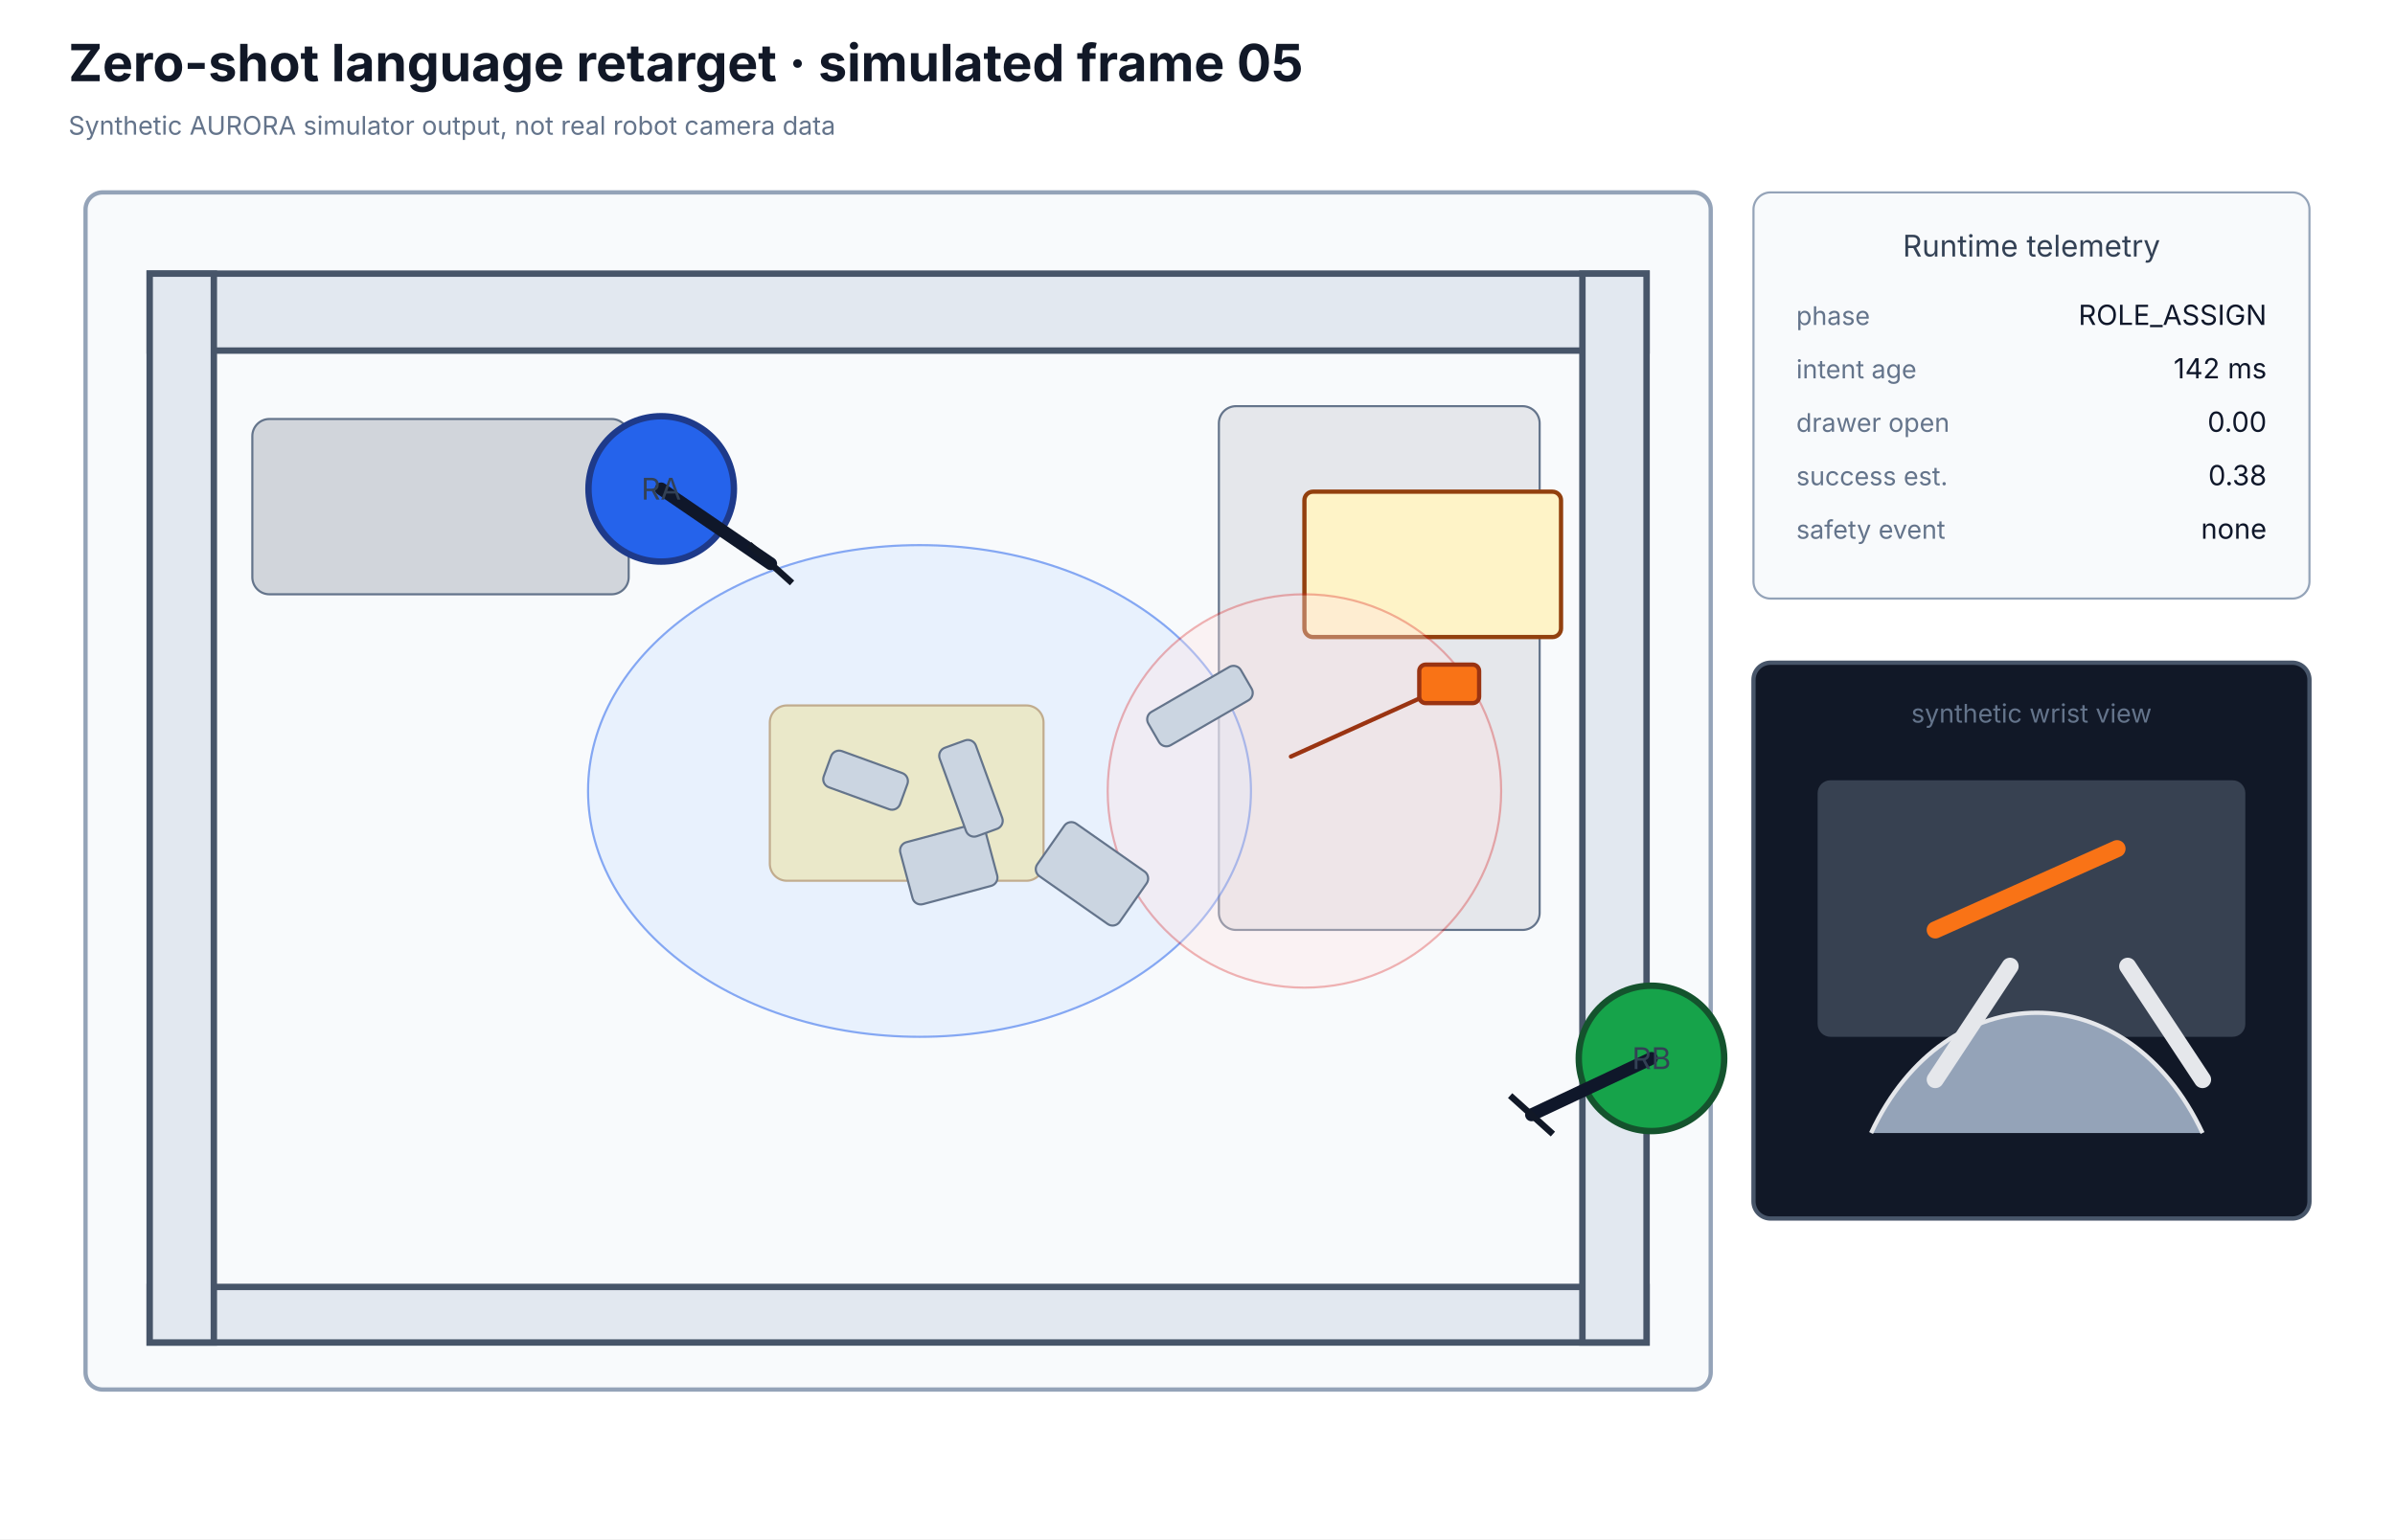
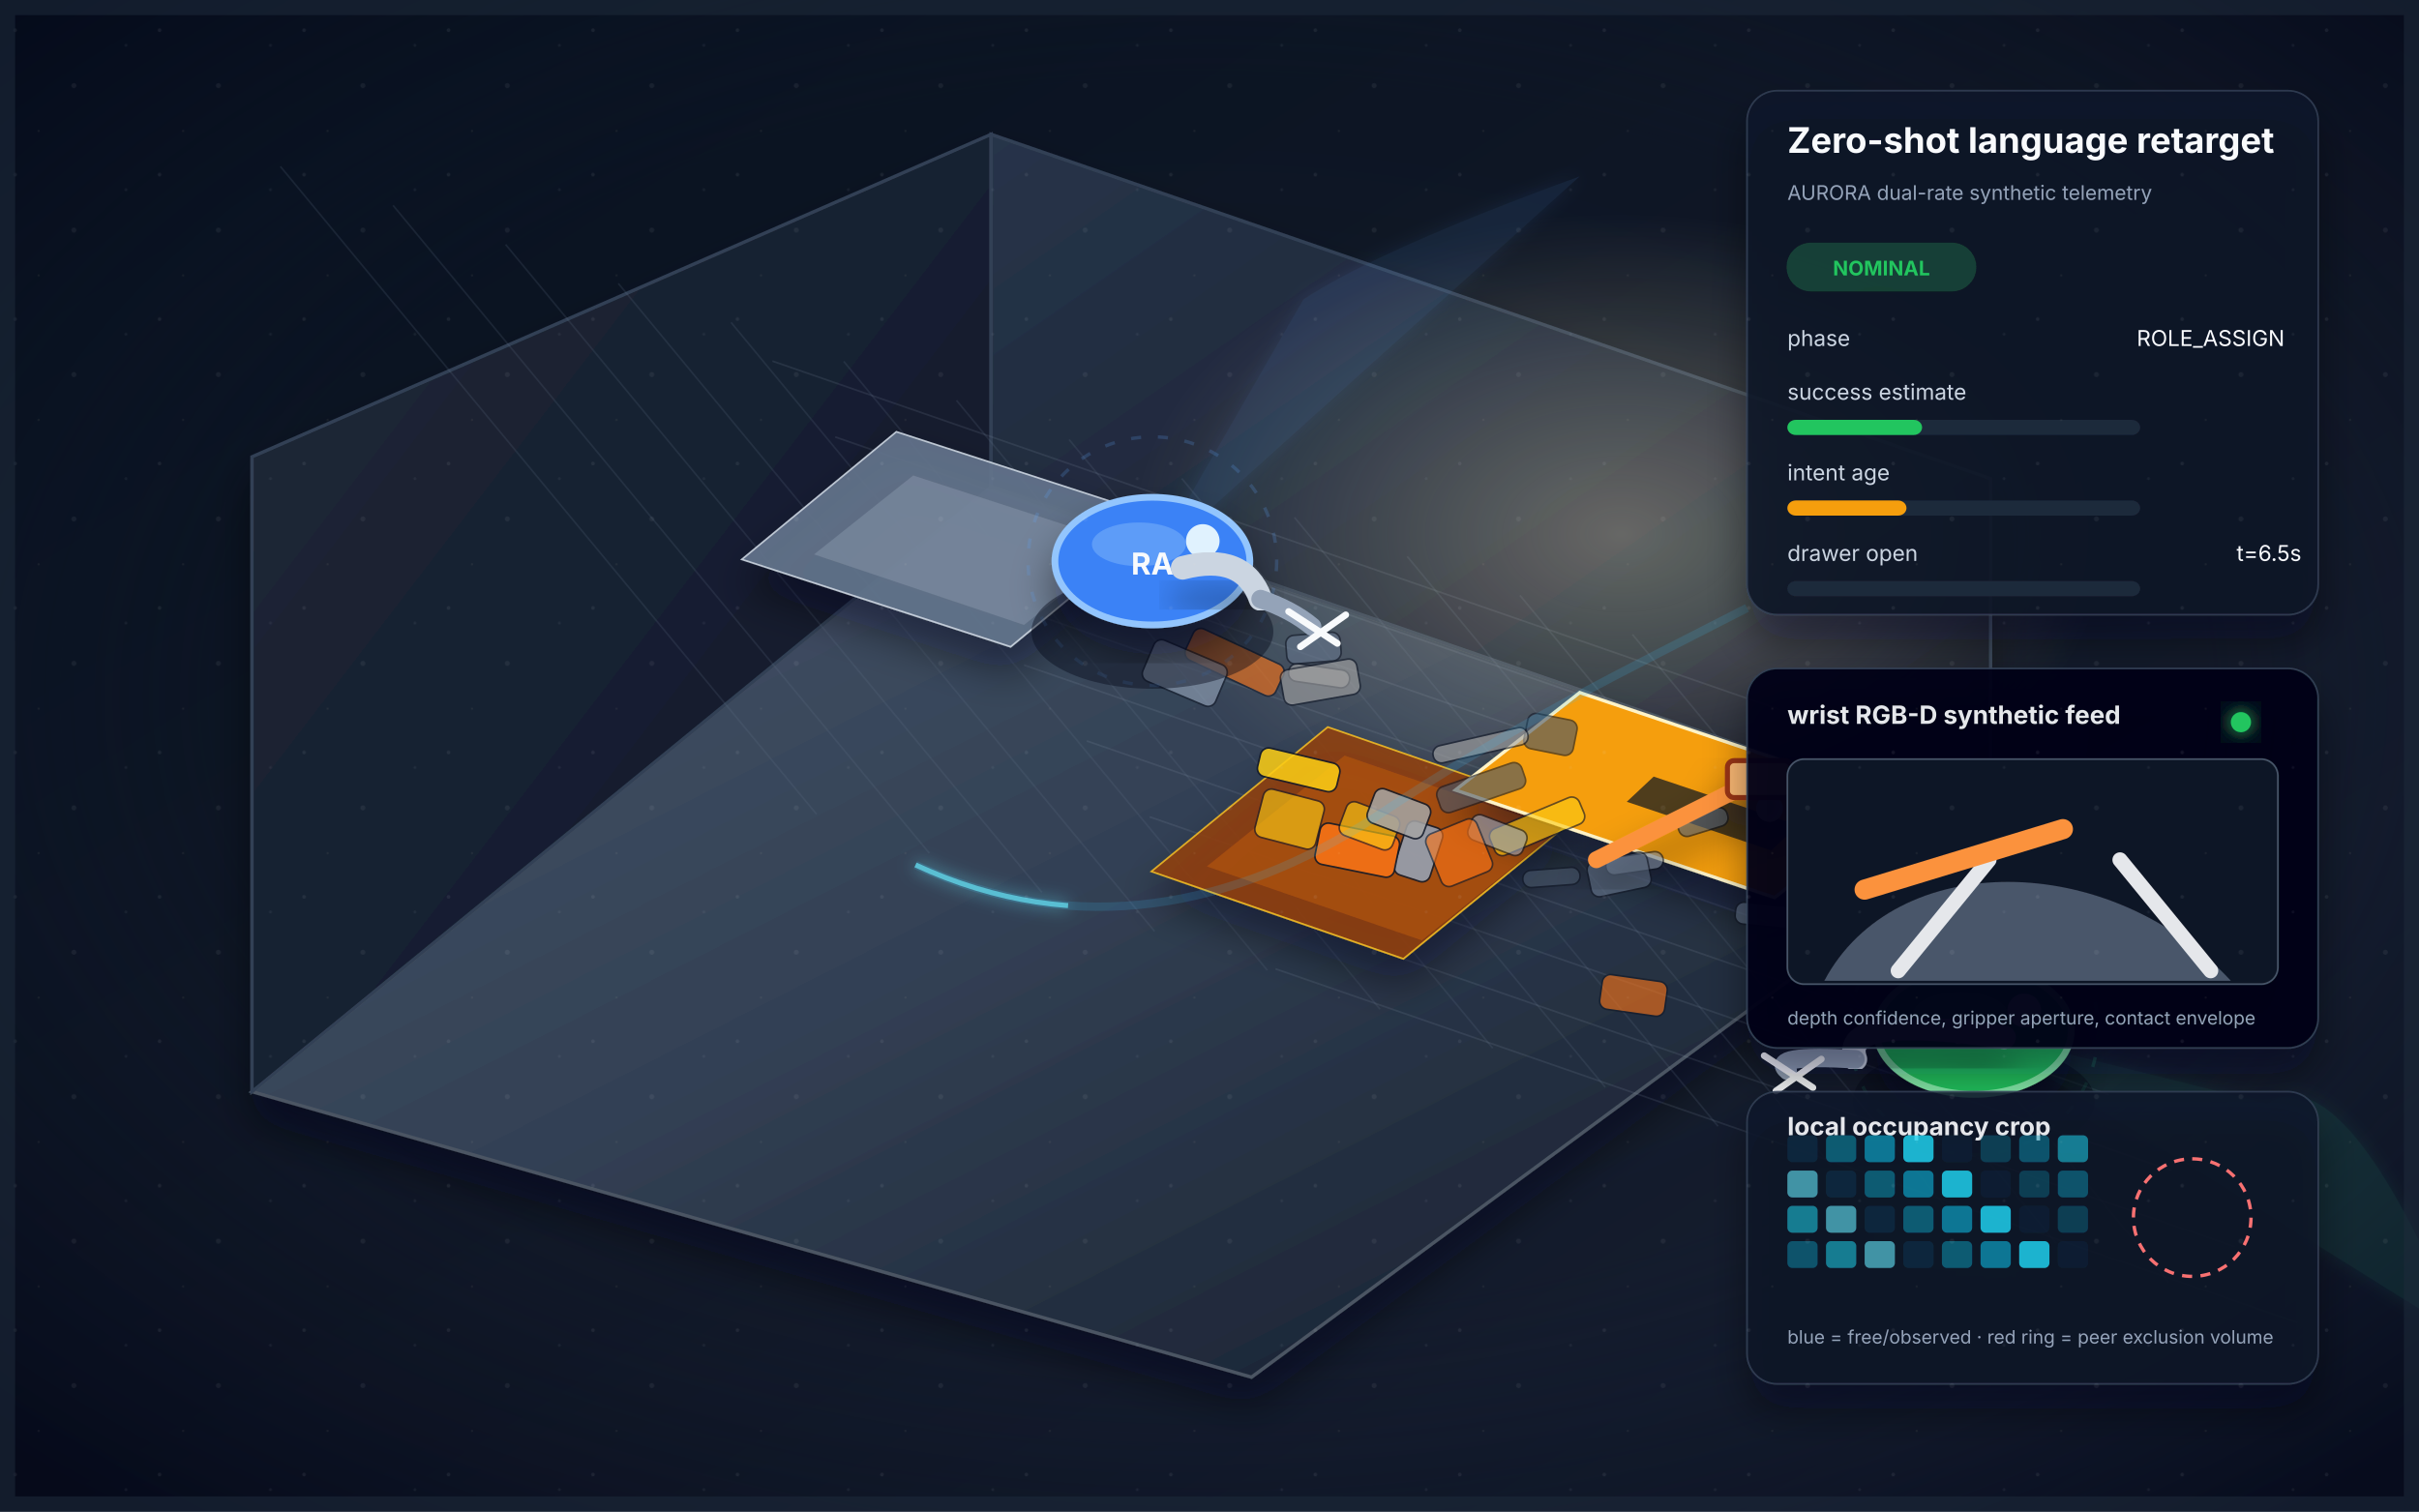
- <svg xmlns="http://www.w3.org/2000/svg" width="1120" height="720" viewBox="0 0 1120 720">
-   <style>text{font-family:Inter,Arial,sans-serif}.title{font-size:24px;font-weight:700;fill:#111827}.label{font-size:14px;fill:#334155}.small{font-size:12px;fill:#64748b}.hud{font-size:13px;fill:#0f172a}.wall{fill:#e2e8f0;stroke:#475569;stroke-width:3}.floor{fill:#f8fafc}.zone{fill:#dbeafe;stroke:#2563eb;stroke-width:1;opacity:.55}.danger{fill:#fee2e2;stroke:#dc2626;stroke-width:1}.drawer{fill:#fef3c7;stroke:#92400e;stroke-width:2}.clutter{fill:#cbd5e1;stroke:#64748b;stroke-width:1}.tool{fill:#f97316;stroke:#9a3412;stroke-width:2}.robotA{fill:#2563eb;stroke:#1e3a8a;stroke-width:3}.robotB{fill:#16a34a;stroke:#14532d;stroke-width:3}.arm{stroke:#0f172a;stroke-width:6;stroke-linecap:round}.grip{stroke:#111827;stroke-width:3}</style>
-   <rect width="100%" height="100%" fill="#ffffff" />
-   <text x="32.0" y="38.0" class="title" text-anchor="start">Zero-shot language retarget · simulated frame 05</text>
-   <text x="32.0" y="63.0" class="small" text-anchor="start">Synthetic AURORA simulator output, not real robot camera data</text>
-   <rect x="40" y="90" width="760" height="560" rx="8" class="floor" stroke="#94a3b8" stroke-width="2" />
-   <rect x="70" y="128" width="700" height="36" class="wall" />
-   <rect x="70" y="602" width="700" height="26" class="wall" />
-   <rect x="70" y="128" width="30" height="500" class="wall" />
-   <rect x="740" y="128" width="30" height="500" class="wall" />
-   <rect x="118" y="196" width="176" height="82" rx="8" fill="#d1d5db" stroke="#64748b" />
-   <rect x="570" y="190" width="150" height="245" rx="8" fill="#e5e7eb" stroke="#64748b" />
-   <rect x="610.0" y="230" width="120.0" height="68" rx="4" class="drawer" />
-   <rect x="360" y="330" width="128" height="82" rx="8" fill="#fde68a" stroke="#a16207" />
-   <ellipse cx="430" cy="370" rx="155" ry="115" class="zone" />
-   <circle cx="610" cy="370" r="92" class="danger" opacity=".35" />
-   <rect x="390" y="350" width="38" height="18" rx="4" class="clutter" transform="rotate(20 390 350)" />
-   <rect x="420" y="395" width="41" height="30" rx="4" class="clutter" transform="rotate(-15 420 395)" />
-   <rect x="455" y="345" width="44" height="18" rx="4" class="clutter" transform="rotate(70 455 345)" />
-   <rect x="500" y="383" width="47" height="30" rx="4" class="clutter" transform="rotate(35 500 383)" />
-   <rect x="535" y="335" width="50" height="18" rx="4" class="clutter" transform="rotate(-30 535 335)" />
-   <path d="M 603.7 353.9 L 676.7 320.9" class="tool" stroke-width="8" stroke-linecap="round" />
-   <rect x="663.7" y="310.9" width="28" height="18" rx="3" class="tool" />
-   <circle cx="309.2" cy="228.7" r="34" class="robotA" />
-   <line x1="309.2" y1="228.7" x2="360.4" y2="263.7" class="arm" />
-   <line x1="350.4" y1="254.7" x2="370.4" y2="272.7" class="grip" />
-   <text x="309.2" y="233.7" class="label" text-anchor="middle">RA</text>
-   <circle cx="772.3" cy="495.1" r="34" class="robotB" />
-   <line x1="772.3" y1="495.1" x2="716.2" y2="521.5" class="arm" />
-   <line x1="706.2" y1="512.5" x2="726.2" y2="530.5" class="grip" />
-   <text x="772.3" y="500.1" class="label" text-anchor="middle">RB</text>
-   <rect x="820" y="90" width="260" height="190" rx="8" fill="#f8fafc" stroke="#94a3b8" />
-   <text x="950.0" y="120.0" class="label" text-anchor="middle">Runtime telemetry</text>
-   <text x="840.0" y="152.0" class="small" text-anchor="start">phase</text>
-   <text x="1060.0" y="152.0" class="hud" text-anchor="end">ROLE_ASSIGN</text>
-   <text x="840.0" y="177.0" class="small" text-anchor="start">intent age</text>
-   <text x="1060.0" y="177.0" class="hud" text-anchor="end">142 ms</text>
-   <text x="840.0" y="202.0" class="small" text-anchor="start">drawer open</text>
-   <text x="1060.0" y="202.0" class="hud" text-anchor="end">0.00</text>
-   <text x="840.0" y="227.0" class="small" text-anchor="start">success est.</text>
-   <text x="1060.0" y="227.0" class="hud" text-anchor="end">0.38</text>
-   <text x="840.0" y="252.0" class="small" text-anchor="start">safety event</text>
-   <text x="1060.0" y="252.0" class="hud" text-anchor="end">none</text>
-   <rect x="820" y="310" width="260" height="260" rx="8" fill="#111827" stroke="#475569" stroke-width="2" />
-   <text x="950.0" y="338.0" class="small" text-anchor="middle">synthetic wrist view</text>
-   <rect x="850" y="365" width="200" height="120" rx="6" fill="#374151" />
-   <path d="M 875 530 C 910 455, 995 455, 1030 530" fill="#94a3b8" stroke="#e5e7eb" stroke-width="2" />
-   <line x1="905" y1="505" x2="940" y2="452" stroke="#e5e7eb" stroke-width="8" stroke-linecap="round" />
-   <line x1="995" y1="452" x2="1030" y2="505" stroke="#e5e7eb" stroke-width="8" stroke-linecap="round" />
-   <path d="M 905 435 L 990 397" stroke="#f97316" stroke-width="8" stroke-linecap="round" />
+ <svg xmlns="http://www.w3.org/2000/svg" width="1440" height="900" viewBox="0 0 1440 900">
+   <defs>
+     <linearGradient id="bg" x1="0" y1="0" x2="1" y2="1">
+       <stop offset="0" stop-color="#07111f" />
+       <stop offset="0.55" stop-color="#111827" />
+       <stop offset="1" stop-color="#172033" />
+     </linearGradient>
+     <radialGradient id="vignette" cx="50%" cy="46%" r="70%">
+       <stop offset="0" stop-color="#ffffff" stop-opacity="0.07" />
+       <stop offset="0.58" stop-color="#0f172a" stop-opacity="0" />
+       <stop offset="1" stop-color="#020617" stop-opacity="0.82" />
+     </radialGradient>
+     <linearGradient id="floorGrad" x1="0" y1="0" x2="1" y2="1">
+       <stop offset="0" stop-color="#475569" />
+       <stop offset="0.45" stop-color="#334155" />
+       <stop offset="1" stop-color="#111827" />
+     </linearGradient>
+     <linearGradient id="wallLeft" x1="0" y1="0" x2="1" y2="1">
+       <stop offset="0" stop-color="#1f2937" />
+       <stop offset="1" stop-color="#0f172a" />
+     </linearGradient>
+     <linearGradient id="wallRight" x1="0" y1="0" x2="1" y2="1">
+       <stop offset="0" stop-color="#273449" />
+       <stop offset="1" stop-color="#111827" />
+     </linearGradient>
+     <radialGradient id="lamp" cx="50%" cy="50%" r="50%">
+       <stop offset="0" stop-color="#fef3c7" stop-opacity="0.60" />
+       <stop offset="1" stop-color="#fef3c7" stop-opacity="0" />
+     </radialGradient>
+     <pattern id="dust" width="86" height="86" patternUnits="userSpaceOnUse">
+       <circle cx="9" cy="18" r="1.1" fill="#e5e7eb" opacity="0.22" />
+       <circle cx="44" cy="51" r="1.5" fill="#f8fafc" opacity="0.18" />
+       <circle cx="75" cy="27" r="0.9" fill="#cbd5e1" opacity="0.18" />
+       <circle cx="23" cy="78" r="0.7" fill="#fef3c7" opacity="0.16" />
+     </pattern>
+     <filter id="softShadow" x="-30%" y="-30%" width="160%" height="160%">
+       <feDropShadow dx="0" dy="16" stdDeviation="12" flood-color="#020617" flood-opacity="0.45" />
+     </filter>
+     <filter id="glow" x="-50%" y="-50%" width="200%" height="200%">
+       <feGaussianBlur stdDeviation="5" result="coloredBlur" />
+       <feMerge>
+         <feMergeNode in="coloredBlur" />
+         <feMergeNode in="SourceGraphic" />
+       </feMerge>
+     </filter>
+   </defs>
+   <rect width="1440" height="900" fill="url(#bg)" />
+   <rect width="1440" height="900" fill="url(#vignette)" opacity="0.95" />
+   <g filter="url(#softShadow)">
+     <path d="M150 650 L590 290 L1185 495 L745 820 Z" fill="url(#floorGrad)" stroke="#4b5563" stroke-width="2" />
+     <path d="M150 650 L150 272 L590 80 L590 290 Z" fill="url(#wallLeft)" stroke="#334155" stroke-width="2" />
+     <path d="M590 80 L1185 285 L1185 495 L590 290 Z" fill="url(#wallRight)" stroke="#334155" stroke-width="2" />
+   </g>
+   <line x1="166.9" y1="99.1" x2="486.1" y2="484.8" stroke="#64748b" stroke-width="1" opacity="0.18" />
+   <line x1="234.0" y1="122.3" x2="553.2" y2="508.0" stroke="#64748b" stroke-width="1" opacity="0.18" />
+   <line x1="301.0" y1="145.6" x2="620.2" y2="531.3" stroke="#64748b" stroke-width="1" opacity="0.18" />
+   <line x1="368.1" y1="168.8" x2="687.3" y2="554.5" stroke="#64748b" stroke-width="1" opacity="0.18" />
+   <line x1="435.2" y1="192.0" x2="754.4" y2="577.7" stroke="#64748b" stroke-width="1" opacity="0.18" />
+   <line x1="502.3" y1="215.2" x2="821.5" y2="600.9" stroke="#64748b" stroke-width="1" opacity="0.18" />
+   <line x1="569.4" y1="238.4" x2="888.6" y2="624.1" stroke="#64748b" stroke-width="1" opacity="0.18" />
+   <line x1="636.4" y1="261.7" x2="955.6" y2="647.4" stroke="#64748b" stroke-width="1" opacity="0.18" />
+   <line x1="703.5" y1="284.9" x2="1022.7" y2="670.6" stroke="#64748b" stroke-width="1" opacity="0.18" />
+   <line x1="770.6" y1="308.1" x2="1089.8" y2="693.8" stroke="#64748b" stroke-width="1" opacity="0.18" />
+   <line x1="837.7" y1="331.3" x2="1156.9" y2="717.0" stroke="#64748b" stroke-width="1" opacity="0.18" />
+   <line x1="904.8" y1="354.5" x2="1224.0" y2="740.2" stroke="#64748b" stroke-width="1" opacity="0.18" />
+   <line x1="971.8" y1="377.8" x2="1291.0" y2="763.5" stroke="#64748b" stroke-width="1" opacity="0.18" />
+   <line x1="459.8" y1="215.0" x2="1068.2" y2="425.6" stroke="#94a3b8" stroke-width="1" opacity="0.14" />
+   <line x1="497.2" y1="260.2" x2="1105.6" y2="470.8" stroke="#94a3b8" stroke-width="1" opacity="0.14" />
+   <line x1="534.7" y1="305.5" x2="1143.1" y2="516.1" stroke="#94a3b8" stroke-width="1" opacity="0.14" />
+   <line x1="572.1" y1="350.7" x2="1180.5" y2="561.3" stroke="#94a3b8" stroke-width="1" opacity="0.14" />
+   <line x1="609.6" y1="396.0" x2="1218.0" y2="606.6" stroke="#94a3b8" stroke-width="1" opacity="0.14" />
+   <line x1="647.0" y1="441.2" x2="1255.4" y2="651.8" stroke="#94a3b8" stroke-width="1" opacity="0.14" />
+   <line x1="684.4" y1="486.4" x2="1292.8" y2="697.0" stroke="#94a3b8" stroke-width="1" opacity="0.14" />
+   <line x1="721.9" y1="531.7" x2="1330.3" y2="742.3" stroke="#94a3b8" stroke-width="1" opacity="0.14" />
+   <line x1="759.3" y1="576.9" x2="1367.7" y2="787.5" stroke="#94a3b8" stroke-width="1" opacity="0.14" />
+   <ellipse cx="965" cy="318" rx="290" ry="190" fill="url(#lamp)" opacity="0.55" />
+   <g filter="url(#softShadow)">
+     <path d="M533.6 257.1 l160 52 l-92 76 l-160 -52z" fill="#64748b" stroke="#cbd5e1" opacity="0.92" />
+     <path d="M543.6 283.1 l126 41 l-60 48 l-125 -42z" fill="#94a3b8" opacity="0.35" />
+   </g>
+   <g filter="url(#softShadow)">
+     <path d="M790.4 432.9 l150 52 l-105 86 l-150 -52z" fill="#92400e" stroke="#fbbf24" opacity="0.86" />
+     <path d="M800.4 449.9 l128 44 l-82 66 l-128 -44z" fill="#b45309" opacity="0.65" />
+   </g>
+   <g filter="url(#softShadow)">
+     <path d="M940.4 412.4 l190 64 l-74 58 l-190 -64z" fill="#f59e0b" stroke="#fef3c7" stroke-width="2" />
+     <path d="M984.4 462.4 l86 29 l-16 15 l-86 -29z" fill="#111827" opacity="0.72" />
+     <circle cx="1053.4" cy="481.4" r="8" fill="#fef3c7" />
+   </g>
+   <rect x="838.9" y="487.5" width="22.4" height="33.6" rx="5" fill="#94a3b8" stroke="#111827" opacity="0.86" transform="rotate(18.0 838.9 487.5)" />
+   <rect x="997.6" y="488.5" width="30.4" height="11.3" rx="5" fill="#64748b" stroke="#111827" opacity="0.62" transform="rotate(-17.1 997.6 488.5)" />
+   <rect x="753.3" y="468.7" width="37.4" height="29.6" rx="5" fill="#facc15" stroke="#111827" opacity="0.62" transform="rotate(14.6 753.3 468.7)" />
+   <rect x="767.9" y="394.4" width="36.6" height="10.7" rx="5" fill="#a3a3a3" stroke="#111827" opacity="0.62" transform="rotate(8.3 767.9 394.4)" />
+   <rect x="712.4" y="372.5" width="59.3" height="20.5" rx="5" fill="#f97316" stroke="#111827" opacity="0.62" transform="rotate(25.0 712.4 372.5)" />
+   <rect x="1061.7" y="571.2" width="32.5" height="13.5" rx="5" fill="#475569" stroke="#111827" opacity="0.86" transform="rotate(-14.2 1061.7 571.2)" />
+   <rect x="955.2" y="511.4" width="34.5" height="10.4" rx="5" fill="#94a3b8" stroke="#111827" opacity="0.62" transform="rotate(-8.3 955.2 511.4)" />
+   <rect x="765.0" y="378.7" width="32.5" height="17.1" rx="5" fill="#64748b" stroke="#111827" opacity="0.62" transform="rotate(-4.7 765.0 378.7)" />
+   <rect x="885.1" y="495.3" width="57.7" height="17.1" rx="5" fill="#facc15" stroke="#111827" opacity="0.62" transform="rotate(-22.7 885.1 495.3)" />
+   <rect x="761.4" y="399.6" width="46.2" height="21.4" rx="5" fill="#a3a3a3" stroke="#111827" opacity="0.62" transform="rotate(-10.0 761.4 399.6)" />
+   <rect x="786.8" y="489.2" width="48.2" height="25.0" rx="5" fill="#f97316" stroke="#111827" opacity="0.86" transform="rotate(11.4 786.8 489.2)" />
+   <rect x="910.4" y="423.9" width="29.9" height="21.3" rx="5" fill="#475569" stroke="#111827" opacity="0.62" transform="rotate(11.3 910.4 423.9)" />
+   <rect x="877.9" y="483.6" width="34.9" height="15.9" rx="5" fill="#94a3b8" stroke="#111827" opacity="0.62" transform="rotate(20.9 877.9 483.6)" />
+   <rect x="1033.7" y="536.7" width="41.6" height="13.1" rx="5" fill="#64748b" stroke="#111827" opacity="0.62" transform="rotate(5.7 1033.7 536.7)" />
+   <rect x="803.2" y="475.9" width="33.7" height="21.2" rx="5" fill="#facc15" stroke="#111827" opacity="0.62" transform="rotate(20.5 803.2 475.9)" />
+   <rect x="820.0" y="468.1" width="35.4" height="21.7" rx="5" fill="#a3a3a3" stroke="#111827" opacity="0.86" transform="rotate(20.6 820.0 468.1)" />
+   <rect x="954.5" y="579.6" width="39.1" height="20.9" rx="5" fill="#f97316" stroke="#111827" opacity="0.62" transform="rotate(8.1 954.5 579.6)" />
+   <rect x="906.1" y="518.6" width="34.2" height="10.3" rx="5" fill="#475569" stroke="#111827" opacity="0.62" transform="rotate(-4.3 906.1 518.6)" />
+   <rect x="688.8" y="379.3" width="47.1" height="26.6" rx="5" fill="#94a3b8" stroke="#111827" opacity="0.62" transform="rotate(23.0 688.8 379.3)" />
+   <rect x="943.8" y="514.0" width="36.5" height="21.4" rx="5" fill="#64748b" stroke="#111827" opacity="0.62" transform="rotate(-11.9 943.8 514.0)" />
+   <rect x="751.5" y="444.3" width="48.5" height="17.4" rx="5" fill="#facc15" stroke="#111827" opacity="0.86" transform="rotate(13.4 751.5 444.3)" />
+   <rect x="852.0" y="445.1" width="57.8" height="10.5" rx="5" fill="#a3a3a3" stroke="#111827" opacity="0.62" transform="rotate(-12.9 852.0 445.1)" />
+   <rect x="847.2" y="498.3" width="32.6" height="33.6" rx="5" fill="#f97316" stroke="#111827" opacity="0.62" transform="rotate(-22.1 847.2 498.3)" />
+   <rect x="853.9" y="470.0" width="53.3" height="16.1" rx="5" fill="#475569" stroke="#111827" opacity="0.62" transform="rotate(-18.9 853.9 470.0)" />
+   <path d="M686.0 334.1 l90.0 -155.9 q46 -30 164.4 -73.2 z" fill="#60a5fa" opacity="0.10" filter="url(#glow)" />
+   <circle cx="686.0" cy="334.1" r="74" fill="none" stroke="#60a5fa" stroke-width="2" opacity="0.20" stroke-dasharray="6 10" />
+   <path d="M1175.0 613.6 l174.7 43.5 q46 -30 115.7 137.9 z" fill="#34d399" opacity="0.10" filter="url(#glow)" />
+   <circle cx="1175.0" cy="613.6" r="74" fill="none" stroke="#34d399" stroke-width="2" opacity="0.20" stroke-dasharray="6 10" />
+   <g filter="url(#softShadow)">
+     <path d="M950.3 511.9 L1042.3 465.9" stroke="#fb923c" stroke-width="10" stroke-linecap="round" />
+     <rect x="1028.3" y="452.9" width="38" height="22" rx="4" fill="#fdba74" stroke="#9a3412" stroke-width="3" />
+   </g>
+   <ellipse cx="686.0" cy="376.1" rx="72" ry="34" fill="#020617" opacity="0.42" />
+   <g filter="url(#softShadow)">
+     <ellipse cx="686.0" cy="334.1" rx="58" ry="38" fill="#3b82f6" stroke="#93c5fd" stroke-width="4" />
+     <ellipse cx="678.0" cy="324.1" rx="28" ry="13" fill="#93c5fd" opacity="0.38" />
+     <circle cx="716.0" cy="322.1" r="10" fill="#e0f2fe" />
+     <text x="686.0" y="342.1" font-family="Inter,Arial,sans-serif" font-size="18" font-weight="700" text-anchor="middle" fill="#f8fafc">RA</text>
+   </g>
+   <path d="M704.0 338.1 Q740.4 328.7 750.4 356.7" stroke="#cbd5e1" stroke-width="14" stroke-linecap="round" fill="none" filter="url(#softShadow)" />
+   <path d="M750.4 356.7 Q769.1 363.1 781.1 373.1" stroke="#94a3b8" stroke-width="11" stroke-linecap="round" fill="none" />
+   <path d="M767.1 364.1 L796.1 383.1 M774.1 385.1 L801.1 366.1" stroke="#f8fafc" stroke-width="4" stroke-linecap="round" />
+   <ellipse cx="1175.0" cy="655.6" rx="72" ry="34" fill="#020617" opacity="0.42" />
+   <g filter="url(#softShadow)">
+     <ellipse cx="1175.0" cy="613.6" rx="58" ry="38" fill="#22c55e" stroke="#86efac" stroke-width="4" />
+     <ellipse cx="1167.0" cy="603.6" rx="28" ry="13" fill="#86efac" opacity="0.38" />
+     <circle cx="1205.0" cy="601.6" r="10" fill="#e0f2fe" />
+     <text x="1175.0" y="621.6" font-family="Inter,Arial,sans-serif" font-size="18" font-weight="700" text-anchor="middle" fill="#f8fafc">RB</text>
+   </g>
+   <path d="M1193.0 617.6 Q1094.5 602.7 1104.5 630.7" stroke="#cbd5e1" stroke-width="14" stroke-linecap="round" fill="none" filter="url(#softShadow)" />
+   <path d="M1104.5 630.7 Q1052.2 627.6 1064.2 637.6" stroke="#94a3b8" stroke-width="11" stroke-linecap="round" fill="none" />
+   <path d="M1050.2 628.6 L1079.2 647.6 M1057.2 649.6 L1084.2 630.6" stroke="#f8fafc" stroke-width="4" stroke-linecap="round" />
+   <path d="M545 515 C642 560, 735 540, 818 487 C903 430, 970 398, 1040 362" fill="none" stroke="#38bdf8" stroke-width="5" opacity="0.16" />
+   <path d="M545 515 C642 560, 735 540, 818 487 C903 430, 970 398, 1040 362" fill="none" stroke="#67e8f9" stroke-width="3" opacity="0.72" stroke-dasharray="94.5 800" filter="url(#glow)" />
+   <g filter="url(#softShadow)">
+     <rect x="1040" y="54" width="340" height="312" rx="18" fill="#0f172a" opacity="0.88" stroke="#334155" />
+     <text x="1064" y="91" font-family="Inter,Arial,sans-serif" font-size="21" font-weight="700" fill="#f8fafc">Zero-shot language retarget</text>
+     <text x="1064" y="119" font-family="Inter,Arial,sans-serif" font-size="12" fill="#94a3b8">AURORA dual-rate synthetic telemetry</text>
+     <rect x="1064" y="145" width="112" height="28" rx="14" fill="#22c55e" opacity="0.23" stroke="#22c55e" />
+     <text x="1120" y="164" font-family="Inter,Arial,sans-serif" font-size="12" font-weight="700" text-anchor="middle" fill="#22c55e">NOMINAL</text>
+     <text x="1064" y="206" font-family="Inter,Arial,sans-serif" font-size="13" fill="#cbd5e1">phase</text>
+     <text x="1360" y="206" font-family="Inter,Arial,sans-serif" font-size="13" text-anchor="end" fill="#f8fafc">ROLE_ASSIGN</text>
+     <text x="1064" y="238" font-family="Inter,Arial,sans-serif" font-size="13" fill="#cbd5e1">success estimate</text>
+     <rect x="1064" y="250" width="210" height="9" rx="5" fill="#1e293b" />
+     <rect x="1064" y="250" width="80.2" height="9" rx="5" fill="#22c55e" />
+     <text x="1064" y="286" font-family="Inter,Arial,sans-serif" font-size="13" fill="#cbd5e1">intent age</text>
+     <rect x="1064" y="298" width="210" height="9" rx="5" fill="#1e293b" />
+     <rect x="1064" y="298" width="70.9" height="9" rx="5" fill="#f59e0b" />
+     <text x="1064" y="334" font-family="Inter,Arial,sans-serif" font-size="13" fill="#cbd5e1">drawer open</text>
+     <rect x="1064" y="346" width="210" height="9" rx="5" fill="#1e293b" />
+     <rect x="1064" y="346" width="0.0" height="9" rx="5" fill="#38bdf8" />
+     <text x="1370" y="334" font-family="Inter,Arial,sans-serif" font-size="13" text-anchor="end" fill="#f8fafc">t=6.5s</text>
+   </g>
+   <g filter="url(#softShadow)">
+     <rect x="1040" y="398" width="340" height="226" rx="18" fill="#020617" opacity="0.94" stroke="#334155" />
+     <text x="1064" y="431" font-family="Inter,Arial,sans-serif" font-size="15" font-weight="700" fill="#e5e7eb">wrist RGB-D synthetic feed</text>
+     <rect x="1064" y="452" width="292" height="134" rx="10" fill="#111827" stroke="#475569" />
+     <path d="M1086 584 C1128 505, 1256 506, 1328 584" fill="#64748b" opacity="0.68" />
+     <line x1="1130" y1="578" x2="1184" y2="512" stroke="#e5e7eb" stroke-width="9" stroke-linecap="round" />
+     <line x1="1262" y1="512" x2="1316" y2="578" stroke="#e5e7eb" stroke-width="9" stroke-linecap="round" />
+     <path d="M1110 529.7 L1228 493.7" stroke="#fb923c" stroke-width="12" stroke-linecap="round" />
+     <circle cx="1334" cy="430" r="6" fill="#22c55e" filter="url(#glow)" />
+     <text x="1064" y="610" font-family="Inter,Arial,sans-serif" font-size="11" fill="#94a3b8">depth confidence, gripper aperture, contact envelope</text>
+   </g>
+   <g filter="url(#softShadow)">
+     <rect x="1040" y="650" width="340" height="174" rx="18" fill="#0f172a" opacity="0.88" stroke="#334155" />
+     <text x="1064" y="676" font-family="Inter,Arial,sans-serif" font-size="15" font-weight="700" fill="#e5e7eb">local occupancy crop</text>
+     <rect x="1064" y="676" width="18" height="16" rx="3" fill="#082f49" opacity="0.65" />
+     <rect x="1087" y="676" width="18" height="16" rx="3" fill="#0e7490" opacity="0.71" />
+     <rect x="1110" y="676" width="18" height="16" rx="3" fill="#0891b2" opacity="0.77" />
+     <rect x="1133" y="676" width="18" height="16" rx="3" fill="#22d3ee" opacity="0.83" />
+     <rect x="1156" y="676" width="18" height="16" rx="3" fill="#082f49" opacity="0.35" />
+     <rect x="1179" y="676" width="18" height="16" rx="3" fill="#0e7490" opacity="0.41" />
+     <rect x="1202" y="676" width="18" height="16" rx="3" fill="#0891b2" opacity="0.47" />
+     <rect x="1225" y="676" width="18" height="16" rx="3" fill="#22d3ee" opacity="0.53" />
+     <rect x="1064" y="697" width="18" height="16" rx="3" fill="#67e8f9" opacity="0.59" />
+     <rect x="1087" y="697" width="18" height="16" rx="3" fill="#082f49" opacity="0.65" />
+     <rect x="1110" y="697" width="18" height="16" rx="3" fill="#0e7490" opacity="0.71" />
+     <rect x="1133" y="697" width="18" height="16" rx="3" fill="#0891b2" opacity="0.77" />
+     <rect x="1156" y="697" width="18" height="16" rx="3" fill="#22d3ee" opacity="0.83" />
+     <rect x="1179" y="697" width="18" height="16" rx="3" fill="#082f49" opacity="0.35" />
+     <rect x="1202" y="697" width="18" height="16" rx="3" fill="#0e7490" opacity="0.41" />
+     <rect x="1225" y="697" width="18" height="16" rx="3" fill="#0891b2" opacity="0.47" />
+     <rect x="1064" y="718" width="18" height="16" rx="3" fill="#22d3ee" opacity="0.53" />
+     <rect x="1087" y="718" width="18" height="16" rx="3" fill="#67e8f9" opacity="0.59" />
+     <rect x="1110" y="718" width="18" height="16" rx="3" fill="#082f49" opacity="0.65" />
+     <rect x="1133" y="718" width="18" height="16" rx="3" fill="#0e7490" opacity="0.71" />
+     <rect x="1156" y="718" width="18" height="16" rx="3" fill="#0891b2" opacity="0.77" />
+     <rect x="1179" y="718" width="18" height="16" rx="3" fill="#22d3ee" opacity="0.83" />
+     <rect x="1202" y="718" width="18" height="16" rx="3" fill="#082f49" opacity="0.35" />
+     <rect x="1225" y="718" width="18" height="16" rx="3" fill="#0e7490" opacity="0.41" />
+     <rect x="1064" y="739" width="18" height="16" rx="3" fill="#0891b2" opacity="0.47" />
+     <rect x="1087" y="739" width="18" height="16" rx="3" fill="#22d3ee" opacity="0.53" />
+     <rect x="1110" y="739" width="18" height="16" rx="3" fill="#67e8f9" opacity="0.59" />
+     <rect x="1133" y="739" width="18" height="16" rx="3" fill="#082f49" opacity="0.65" />
+     <rect x="1156" y="739" width="18" height="16" rx="3" fill="#0e7490" opacity="0.71" />
+     <rect x="1179" y="739" width="18" height="16" rx="3" fill="#0891b2" opacity="0.77" />
+     <rect x="1202" y="739" width="18" height="16" rx="3" fill="#22d3ee" opacity="0.83" />
+     <rect x="1225" y="739" width="18" height="16" rx="3" fill="#082f49" opacity="0.35" />
+     <rect x="1270" y="690" width="70" height="70" rx="35" fill="none" stroke="#f87171" stroke-width="2" stroke-dasharray="6 5" />
+     <text x="1064" y="800" font-family="Inter,Arial,sans-serif" font-size="11" fill="#94a3b8">blue = free/observed · red ring = peer exclusion volume</text>
+   </g>
+   <rect x="0" y="0" width="1440" height="900" fill="url(#dust)" opacity="0.33" />
+   <rect x="0" y="0" width="1440" height="900" fill="none" stroke="#1e293b" stroke-width="18" opacity="0.55" />
</svg>
